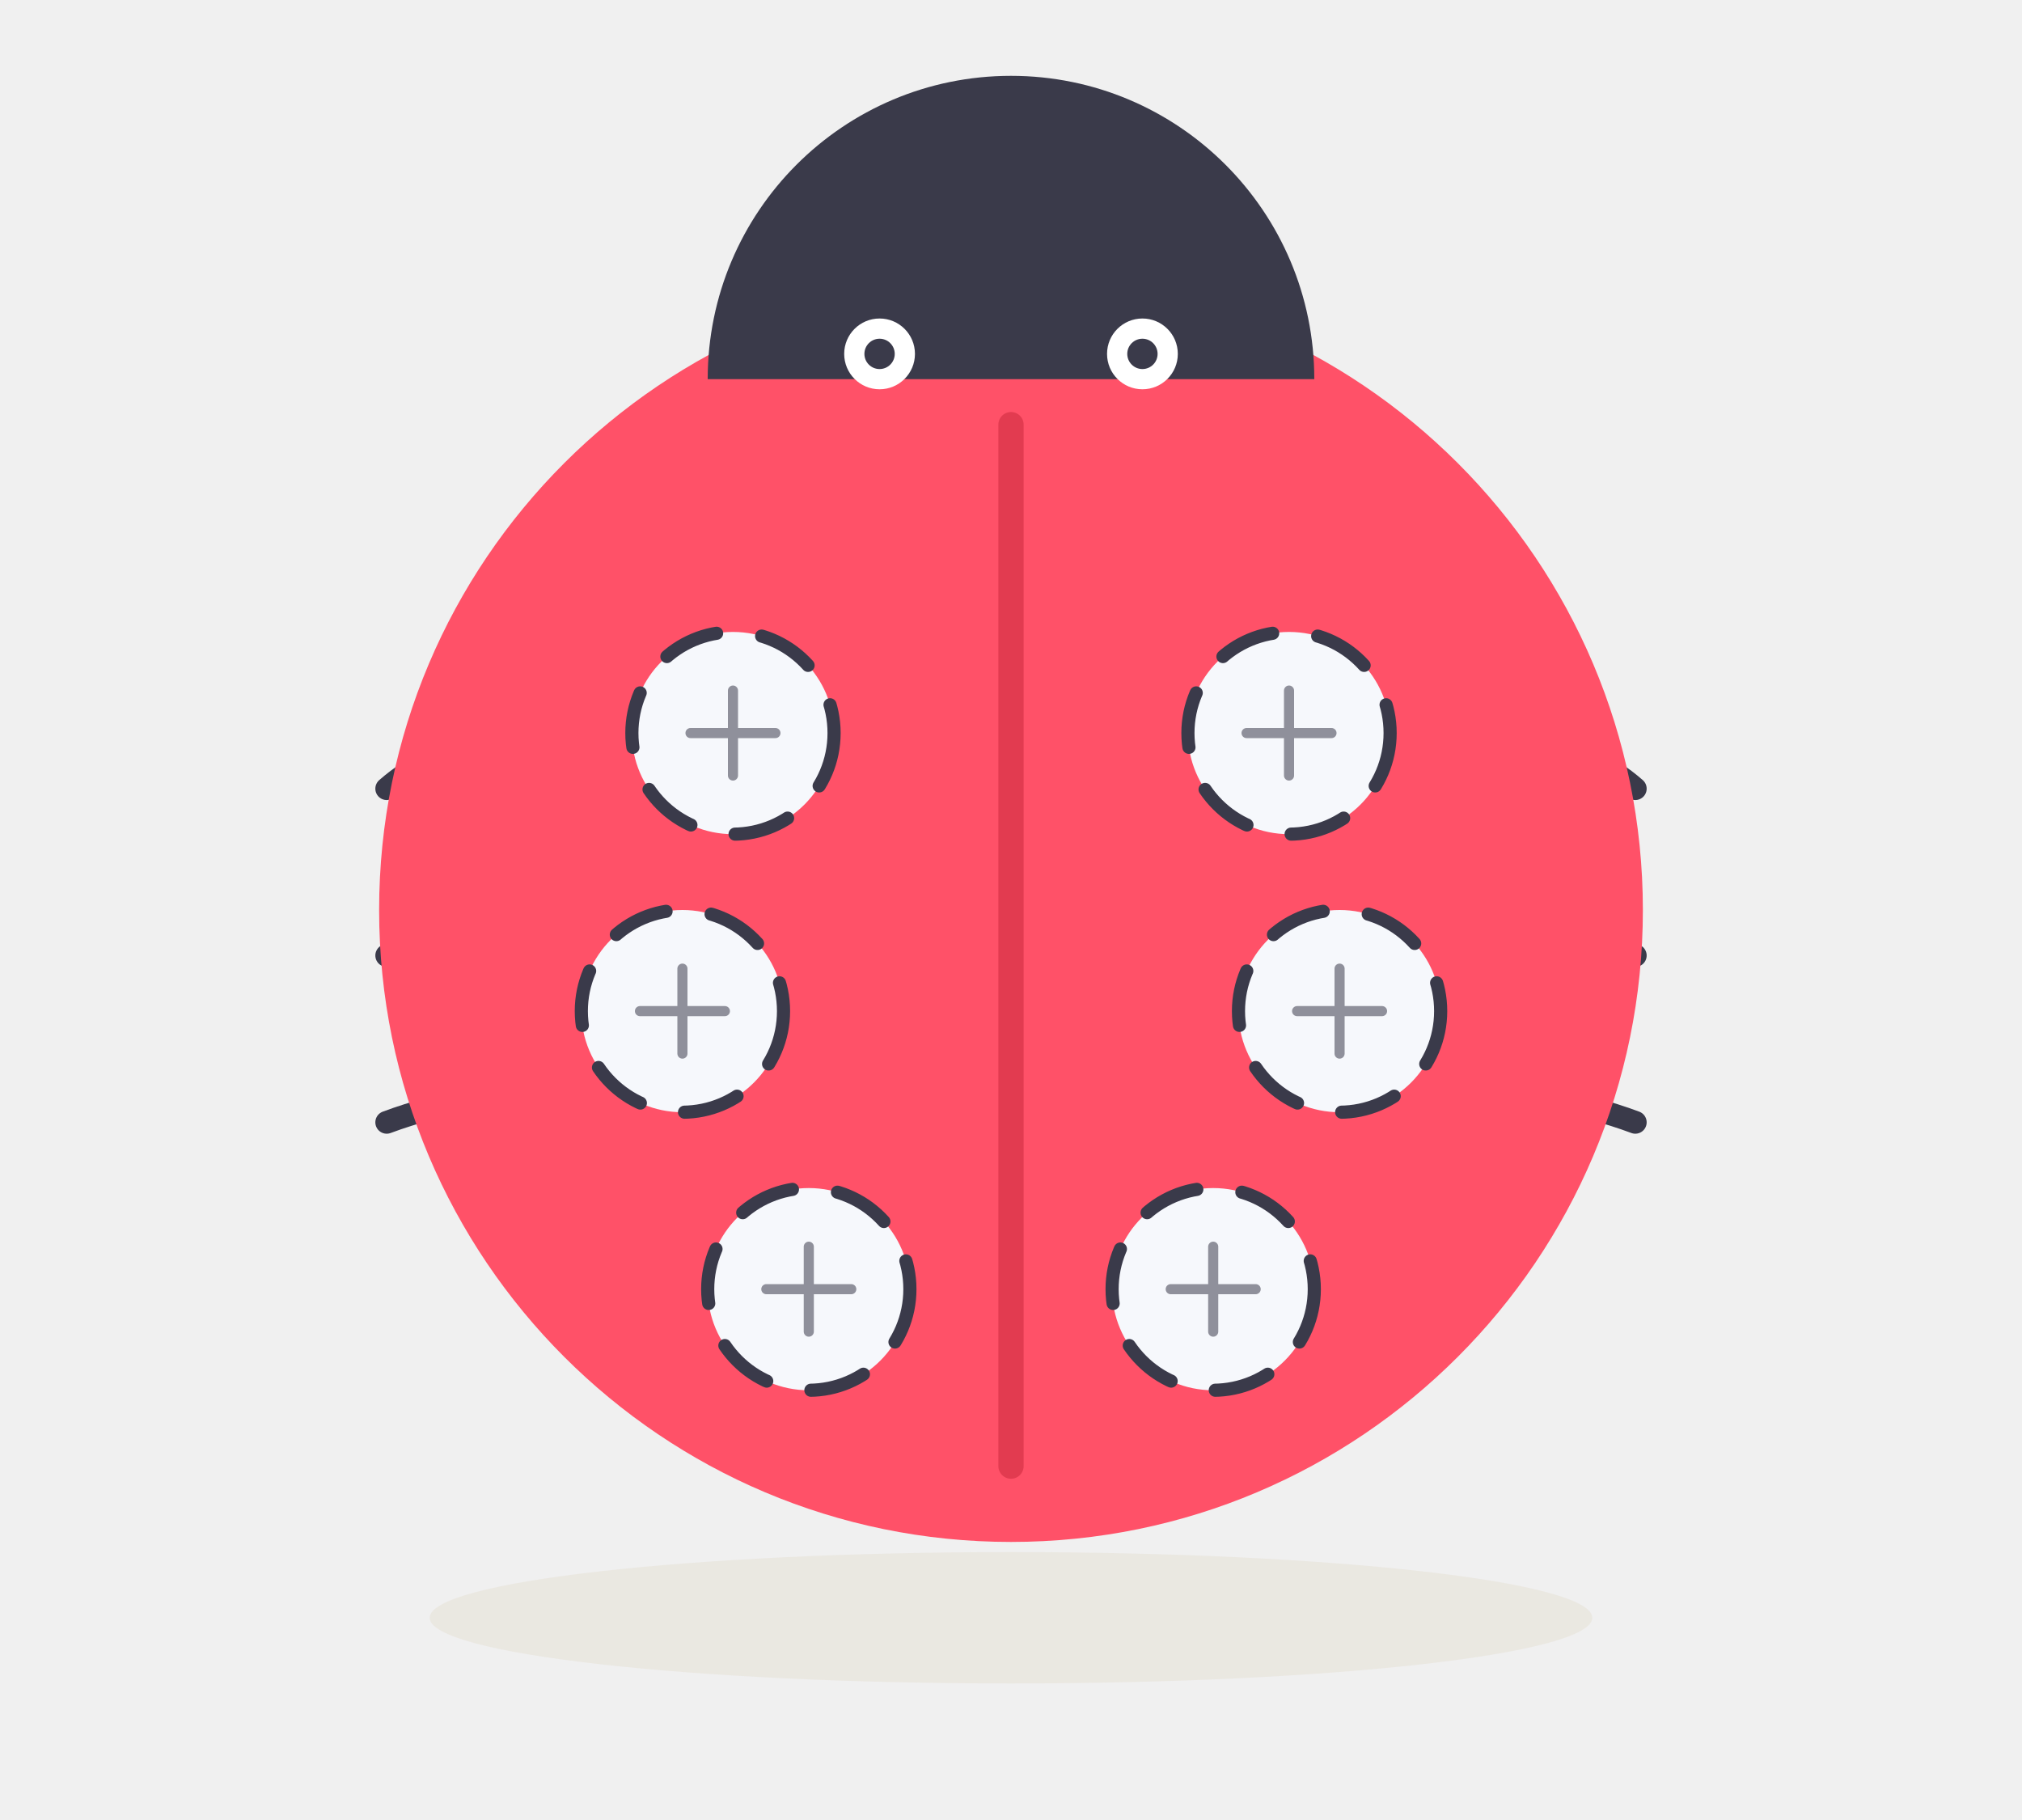
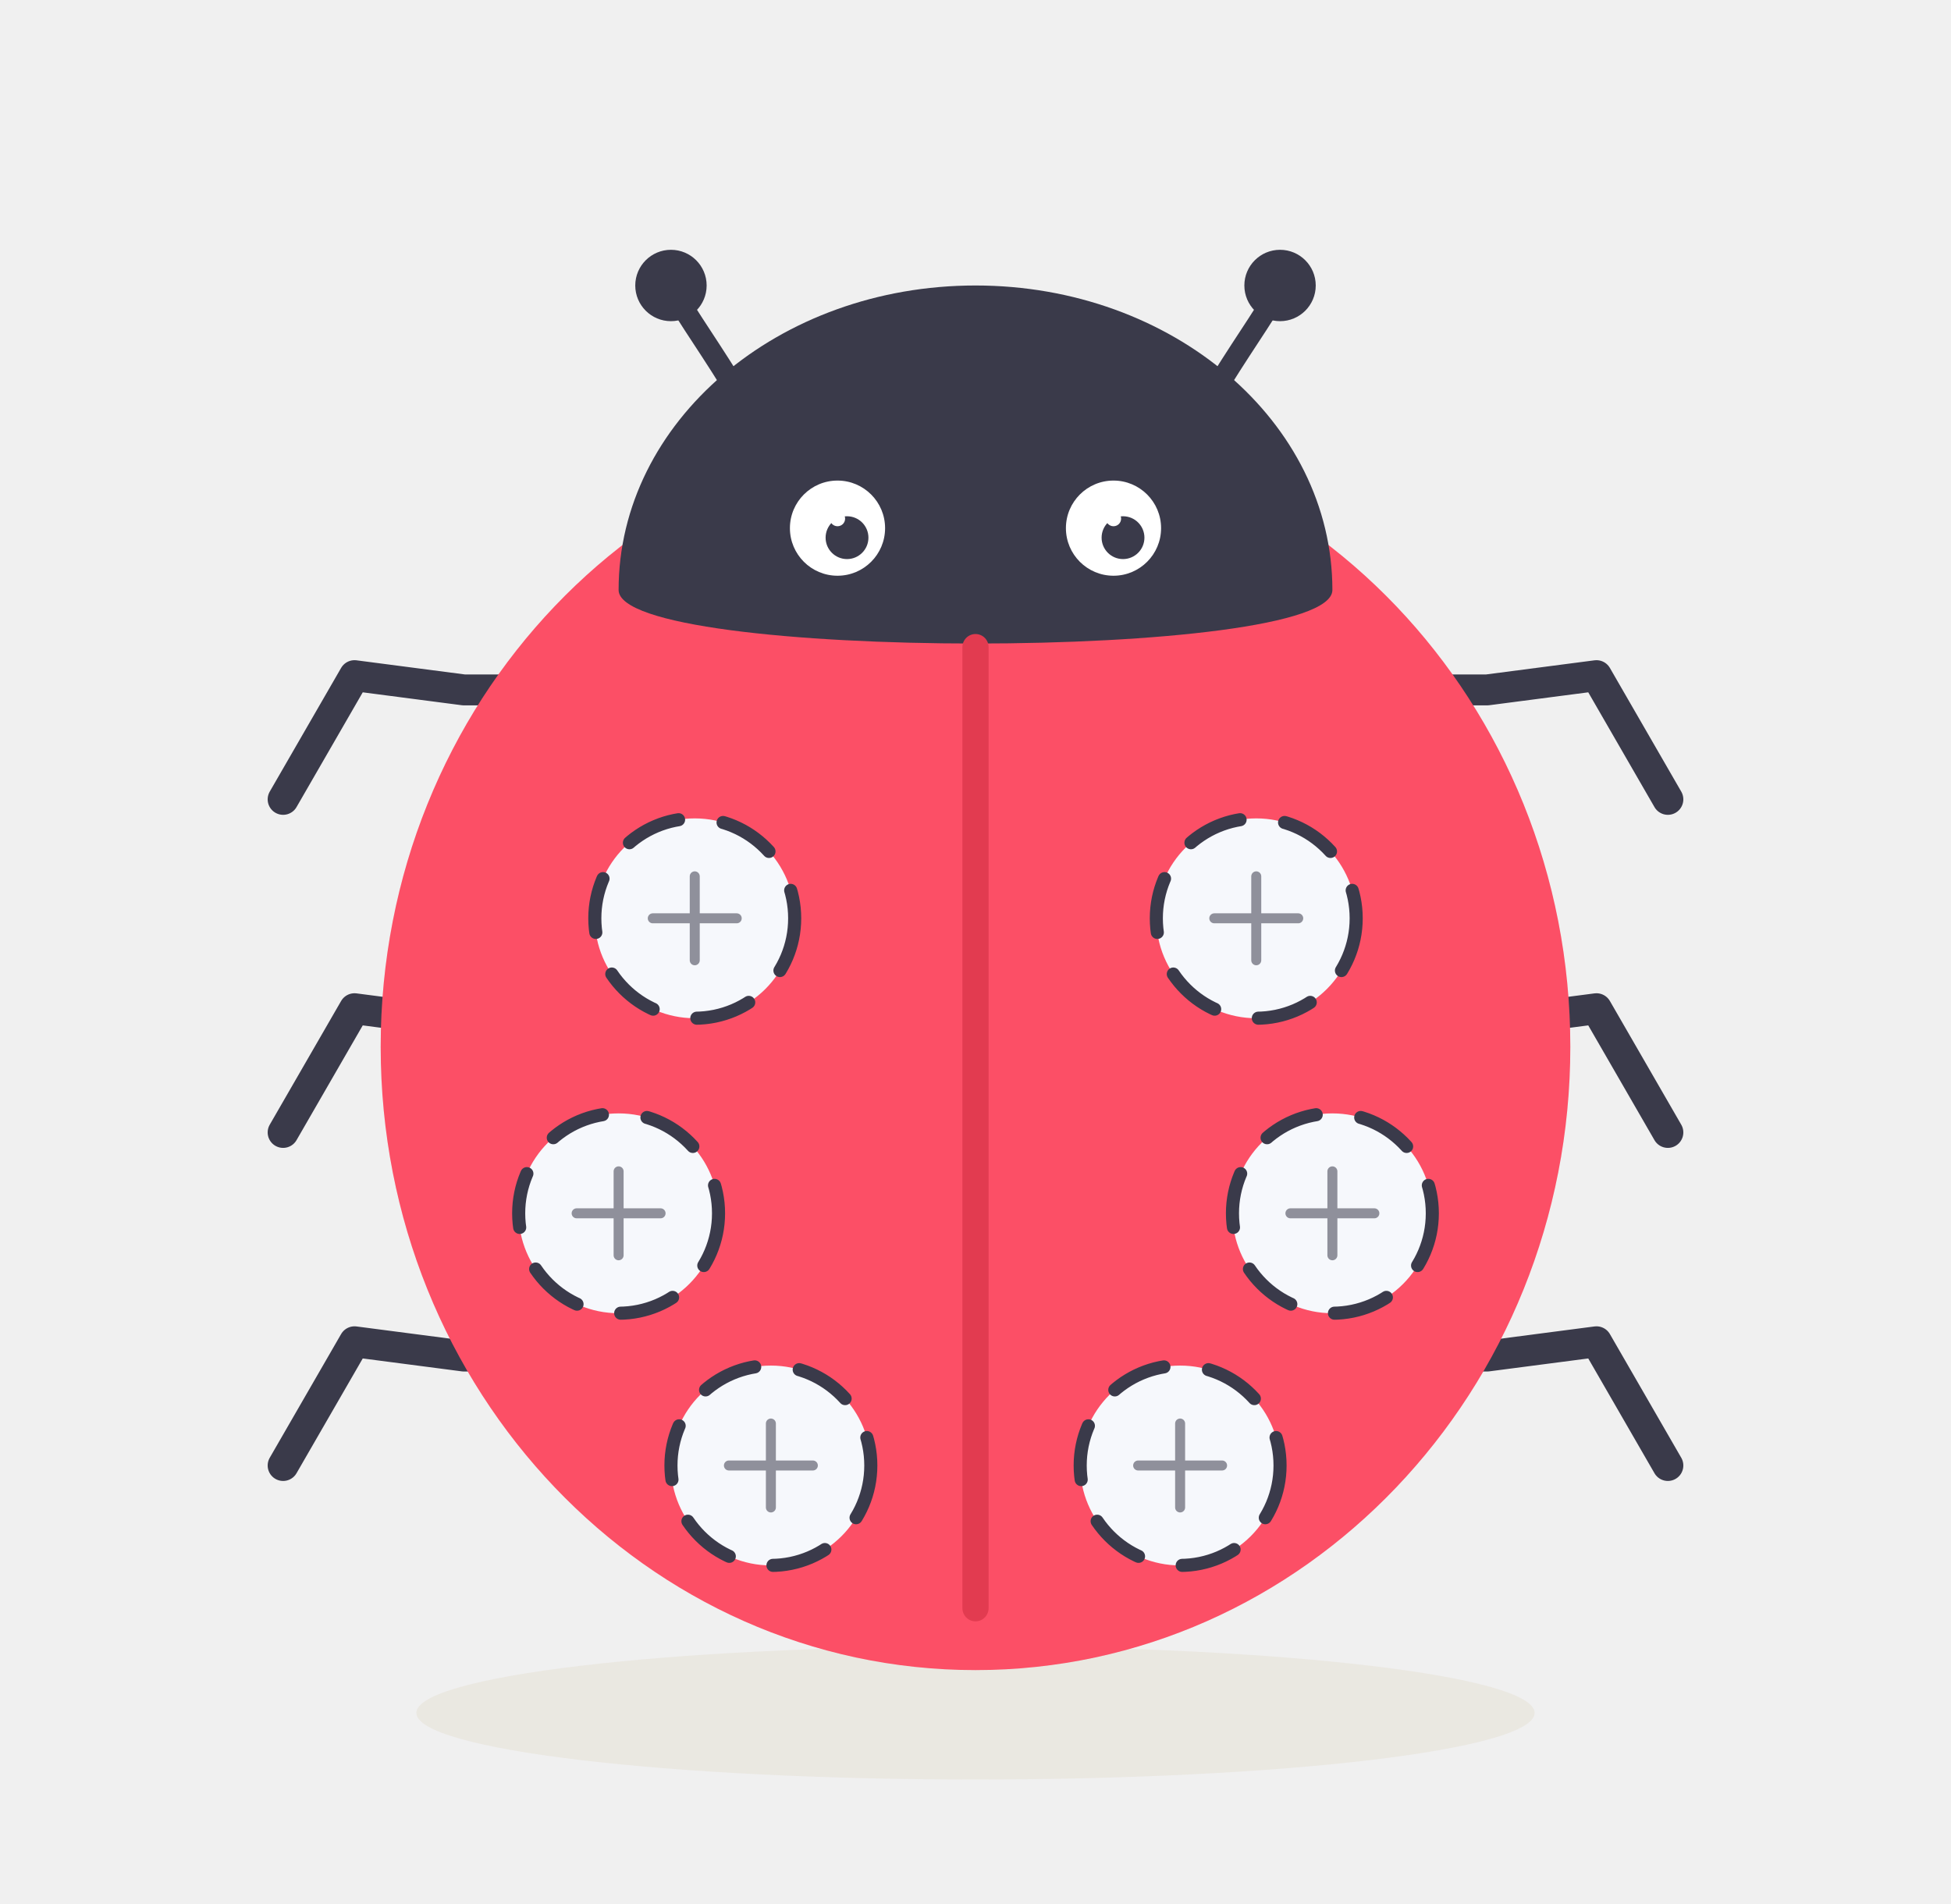
- <svg xmlns="http://www.w3.org/2000/svg" viewBox="0 0 800 720" width="800" height="720" font-family="Fredoka, sans-serif">
-   <ellipse cx="400" cy="640" rx="230" ry="26" fill="#E6E1D6" opacity="0.55" />
-   <path d="M245.0,294.0 q-60,-10 -92,18" fill="none" stroke="#3A3A4A" stroke-width="9" stroke-linecap="round" />
-   <path d="M245.0,360.0 q-60,-2 -92,18" fill="none" stroke="#3A3A4A" stroke-width="9" stroke-linecap="round" />
-   <path d="M245.0,426.0 q-60,6 -92,18" fill="none" stroke="#3A3A4A" stroke-width="9" stroke-linecap="round" />
-   <path d="M555.0,294.0 q60,-10 92,18" fill="none" stroke="#3A3A4A" stroke-width="9" stroke-linecap="round" />
-   <path d="M555.0,360.0 q60,-2 92,18" fill="none" stroke="#3A3A4A" stroke-width="9" stroke-linecap="round" />
-   <path d="M555.0,426.0 q60,6 92,18" fill="none" stroke="#3A3A4A" stroke-width="9" stroke-linecap="round" />
-   <circle cx="400" cy="360" r="250" fill="#FF5168" />
-   <path d="M280,150 a120,120 0 0 1 240,0 Z" fill="#3A3A4A" />
-   <circle cx="348" cy="140" r="14" fill="#fff" />
-   <circle cx="452" cy="140" r="14" fill="#fff" />
-   <circle cx="348" cy="140" r="6" fill="#3A3A4A" />
-   <circle cx="452" cy="140" r="6" fill="#3A3A4A" />
-   <path d="M400,168 L400,580" stroke="#E23B50" stroke-width="10" stroke-linecap="round" />
-   <circle cx="290" cy="290" r="40" fill="#F6F8FC" stroke="#3A3A4A" stroke-width="5.2" stroke-dasharray="22.0 18.0" stroke-linecap="round" />
-   <path d="M273.2,290 H306.8 M290,273.2 V306.8" stroke="#3A3A4A" stroke-width="4.0" stroke-linecap="round" opacity="0.55" />
-   <circle cx="510" cy="290" r="40" fill="#F6F8FC" stroke="#3A3A4A" stroke-width="5.2" stroke-dasharray="22.0 18.0" stroke-linecap="round" />
-   <path d="M493.2,290 H526.8 M510,273.2 V306.8" stroke="#3A3A4A" stroke-width="4.0" stroke-linecap="round" opacity="0.55" />
-   <circle cx="270" cy="400" r="40" fill="#F6F8FC" stroke="#3A3A4A" stroke-width="5.2" stroke-dasharray="22.0 18.0" stroke-linecap="round" />
-   <path d="M253.2,400 H286.8 M270,383.2 V416.8" stroke="#3A3A4A" stroke-width="4.0" stroke-linecap="round" opacity="0.55" />
-   <circle cx="530" cy="400" r="40" fill="#F6F8FC" stroke="#3A3A4A" stroke-width="5.2" stroke-dasharray="22.0 18.0" stroke-linecap="round" />
-   <path d="M513.2,400 H546.8 M530,383.2 V416.8" stroke="#3A3A4A" stroke-width="4.0" stroke-linecap="round" opacity="0.55" />
-   <circle cx="320" cy="510" r="40" fill="#F6F8FC" stroke="#3A3A4A" stroke-width="5.2" stroke-dasharray="22.0 18.0" stroke-linecap="round" />
-   <path d="M303.2,510 H336.8 M320,493.2 V526.8" stroke="#3A3A4A" stroke-width="4.0" stroke-linecap="round" opacity="0.55" />
-   <circle cx="480" cy="510" r="40" fill="#F6F8FC" stroke="#3A3A4A" stroke-width="5.2" stroke-dasharray="22.0 18.0" stroke-linecap="round" />
-   <path d="M463.2,510 H496.8 M480,493.2 V526.8" stroke="#3A3A4A" stroke-width="4.0" stroke-linecap="round" opacity="0.55" />
+ <svg xmlns="http://www.w3.org/2000/svg" viewBox="0 0 820 800" width="820" height="800" font-family="Fredoka, sans-serif">
+   <ellipse cx="410" cy="720" rx="235" ry="28" fill="#E6E1D6" opacity="0.55" />
+   <path d="M285.0,290 L195.0,290 L149.0,284 L119.0,336" fill="none" stroke="#3A3A4A" stroke-width="13" stroke-linecap="round" stroke-linejoin="round" />
+   <path d="M285.0,430 L195.0,430 L149.0,424 L119.0,476" fill="none" stroke="#3A3A4A" stroke-width="13" stroke-linecap="round" stroke-linejoin="round" />
+   <path d="M285.0,570 L195.0,570 L149.0,564 L119.0,616" fill="none" stroke="#3A3A4A" stroke-width="13" stroke-linecap="round" stroke-linejoin="round" />
+   <path d="M535.0,290 L625.0,290 L671.0,284 L701.0,336" fill="none" stroke="#3A3A4A" stroke-width="13" stroke-linecap="round" stroke-linejoin="round" />
+   <path d="M535.0,430 L625.0,430 L671.0,424 L701.0,476" fill="none" stroke="#3A3A4A" stroke-width="13" stroke-linecap="round" stroke-linejoin="round" />
+   <path d="M535.0,570 L625.0,570 L671.0,564 L701.0,616" fill="none" stroke="#3A3A4A" stroke-width="13" stroke-linecap="round" stroke-linejoin="round" />
+   <path d="M352,248 C318,168 290,138 282,120" fill="none" stroke="#3A3A4A" stroke-width="9" stroke-linecap="round" />
+   <path d="M468,248 C502,168 530,138 538,120" fill="none" stroke="#3A3A4A" stroke-width="9" stroke-linecap="round" />
+   <circle cx="282" cy="120" r="15" fill="#3A3A4A" />
+   <circle cx="538" cy="120" r="15" fill="#3A3A4A" />
+   <ellipse cx="410" cy="440" rx="250" ry="262" fill="#FF5168" />
+   <ellipse cx="410" cy="440" rx="250" ry="262" fill="#E23B50" opacity="0.10" />
+   <path d="M260,248 a150,128 0 0 1 300,0 C560,278 260,278 260,248 Z" fill="#3A3A4A" />
+   <circle cx="352" cy="222" r="20" fill="#fff" />
+   <circle cx="468" cy="222" r="20" fill="#fff" />
+   <circle cx="356" cy="226" r="9" fill="#3A3A4A" />
+   <circle cx="472" cy="226" r="9" fill="#3A3A4A" />
+   <circle cx="352" cy="218" r="3.2" fill="#fff" />
+   <circle cx="468" cy="218" r="3.2" fill="#fff" />
+   <path d="M410,272 L410,676" stroke="#E23B50" stroke-width="11" stroke-linecap="round" />
+   <circle cx="292" cy="386" r="42" fill="#F6F8FC" stroke="#3A3A4A" stroke-width="5.5" stroke-dasharray="23.1 18.9" stroke-linecap="round" />
+   <path d="M274.36,386 H309.64 M292,368.36 V403.64" stroke="#3A3A4A" stroke-width="4.2" stroke-linecap="round" opacity="0.55" />
+   <circle cx="260" cy="510" r="42" fill="#F6F8FC" stroke="#3A3A4A" stroke-width="5.5" stroke-dasharray="23.1 18.9" stroke-linecap="round" />
+   <path d="M242.36,510 H277.64 M260,492.36 V527.64" stroke="#3A3A4A" stroke-width="4.2" stroke-linecap="round" opacity="0.55" />
+   <circle cx="324" cy="616" r="42" fill="#F6F8FC" stroke="#3A3A4A" stroke-width="5.5" stroke-dasharray="23.1 18.9" stroke-linecap="round" />
+   <path d="M306.36,616 H341.64 M324,598.36 V633.64" stroke="#3A3A4A" stroke-width="4.2" stroke-linecap="round" opacity="0.55" />
+   <circle cx="528" cy="386" r="42" fill="#F6F8FC" stroke="#3A3A4A" stroke-width="5.5" stroke-dasharray="23.1 18.9" stroke-linecap="round" />
+   <path d="M510.36,386 H545.64 M528,368.36 V403.64" stroke="#3A3A4A" stroke-width="4.2" stroke-linecap="round" opacity="0.55" />
+   <circle cx="560" cy="510" r="42" fill="#F6F8FC" stroke="#3A3A4A" stroke-width="5.5" stroke-dasharray="23.1 18.9" stroke-linecap="round" />
+   <path d="M542.36,510 H577.64 M560,492.36 V527.64" stroke="#3A3A4A" stroke-width="4.2" stroke-linecap="round" opacity="0.55" />
+   <circle cx="496" cy="616" r="42" fill="#F6F8FC" stroke="#3A3A4A" stroke-width="5.5" stroke-dasharray="23.1 18.9" stroke-linecap="round" />
+   <path d="M478.36,616 H513.64 M496,598.36 V633.64" stroke="#3A3A4A" stroke-width="4.2" stroke-linecap="round" opacity="0.55" />
</svg>
